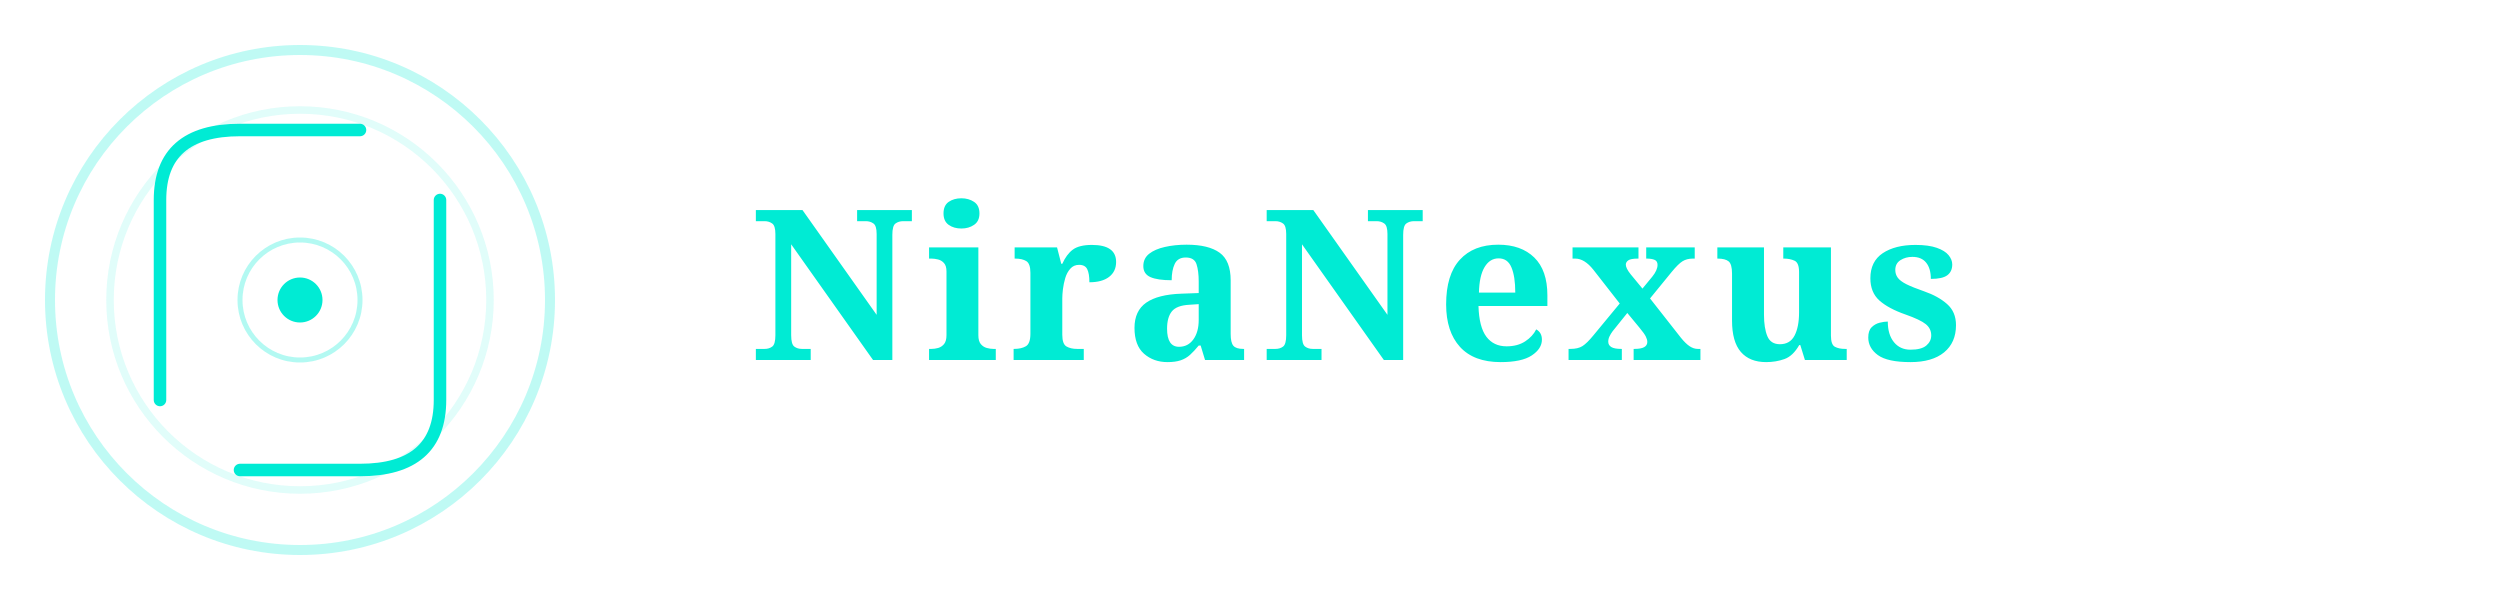
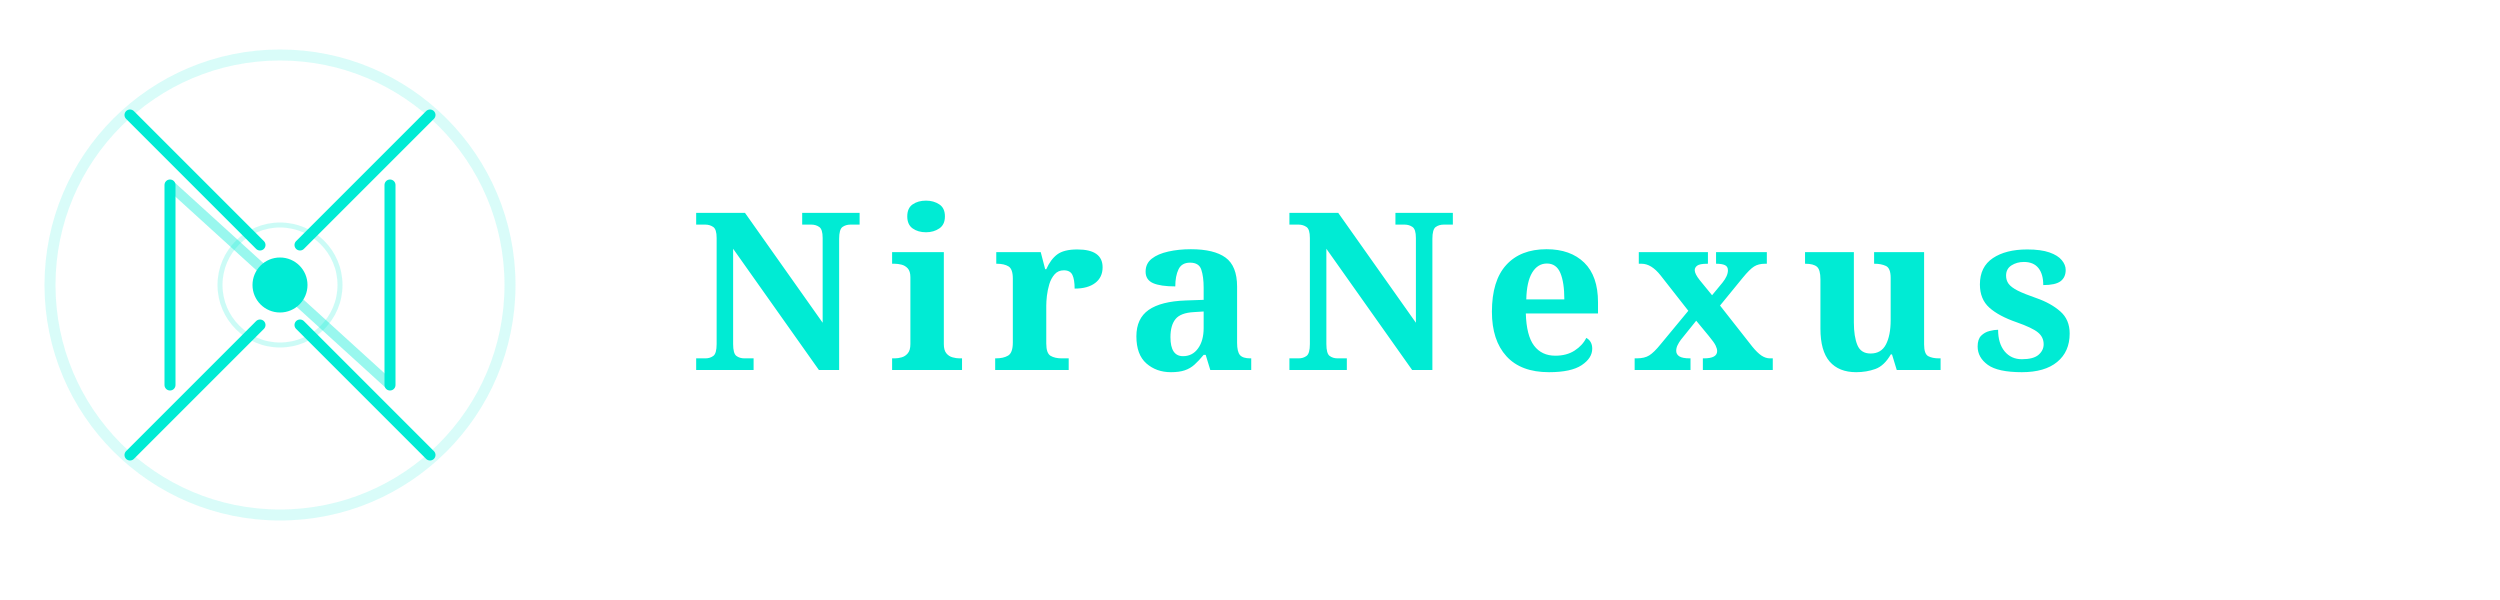
<svg xmlns="http://www.w3.org/2000/svg" viewBox="0 0 500 120" fill="none">
-   <circle cx="60" cy="60" r="50" stroke="#00ebd4" stroke-width="2" opacity="0.25" />
-   <circle cx="60" cy="60" r="38" stroke="#00ebd4" stroke-width="1.5" opacity="0.12" />
-   <path d="M 32 80 L 32 40 Q 32 26 48 26 L 72 26" stroke="#00ebd4" stroke-width="2.5" stroke-linecap="round" fill="none" />
-   <path d="M 88 40 L 88 80 Q 88 94 72 94 L 48 94" stroke="#00ebd4" stroke-width="2.5" stroke-linecap="round" fill="none" />
-   <circle cx="60" cy="60" r="4.5" fill="#00ebd4" />
-   <circle cx="60" cy="60" r="12" stroke="#00ebd4" stroke-width="1" opacity="0.3" />
-   <text x="150" y="72" font-family="serif" font-size="42" font-weight="700" fill="#00ebd4" letter-spacing="2">NiraNexus</text>
+   <g transform="translate(0, -3)">
+     <circle cx="56" cy="60" r="46" stroke="#00ebd4" stroke-width="2.2" opacity="0.15" />
+     <path d="M 26 26 L 52 52" stroke="#00ebd4" stroke-width="2.2" stroke-linecap="round" />
+     <path d="M 86 26 L 60 52" stroke="#00ebd4" stroke-width="2.2" stroke-linecap="round" />
+     <path d="M 26 94 L 52 68" stroke="#00ebd4" stroke-width="2.2" stroke-linecap="round" />
+     <path d="M 86 94 L 60 68" stroke="#00ebd4" stroke-width="2.2" stroke-linecap="round" />
+     <path d="M 34 80 L 34 40" stroke="#00ebd4" stroke-width="2.2" stroke-linecap="round" />
+     <path d="M 34 40 L 78 80" stroke="#00ebd4" stroke-width="2" stroke-linecap="round" opacity="0.4" />
+     <path d="M 78 80 L 78 40" stroke="#00ebd4" stroke-width="2.2" stroke-linecap="round" />
+     <circle cx="56" cy="60" r="5.5" fill="#00ebd4" />
+     <circle cx="56" cy="60" r="12" stroke="#00ebd4" stroke-width="1" opacity="0.2" />
+   </g>
+   <text x="138" y="74" font-family="'DM Serif Display', 'Georgia', serif" font-size="44" font-weight="700" fill="#00ebd4" letter-spacing="5">NiraNexus</text>
</svg>
